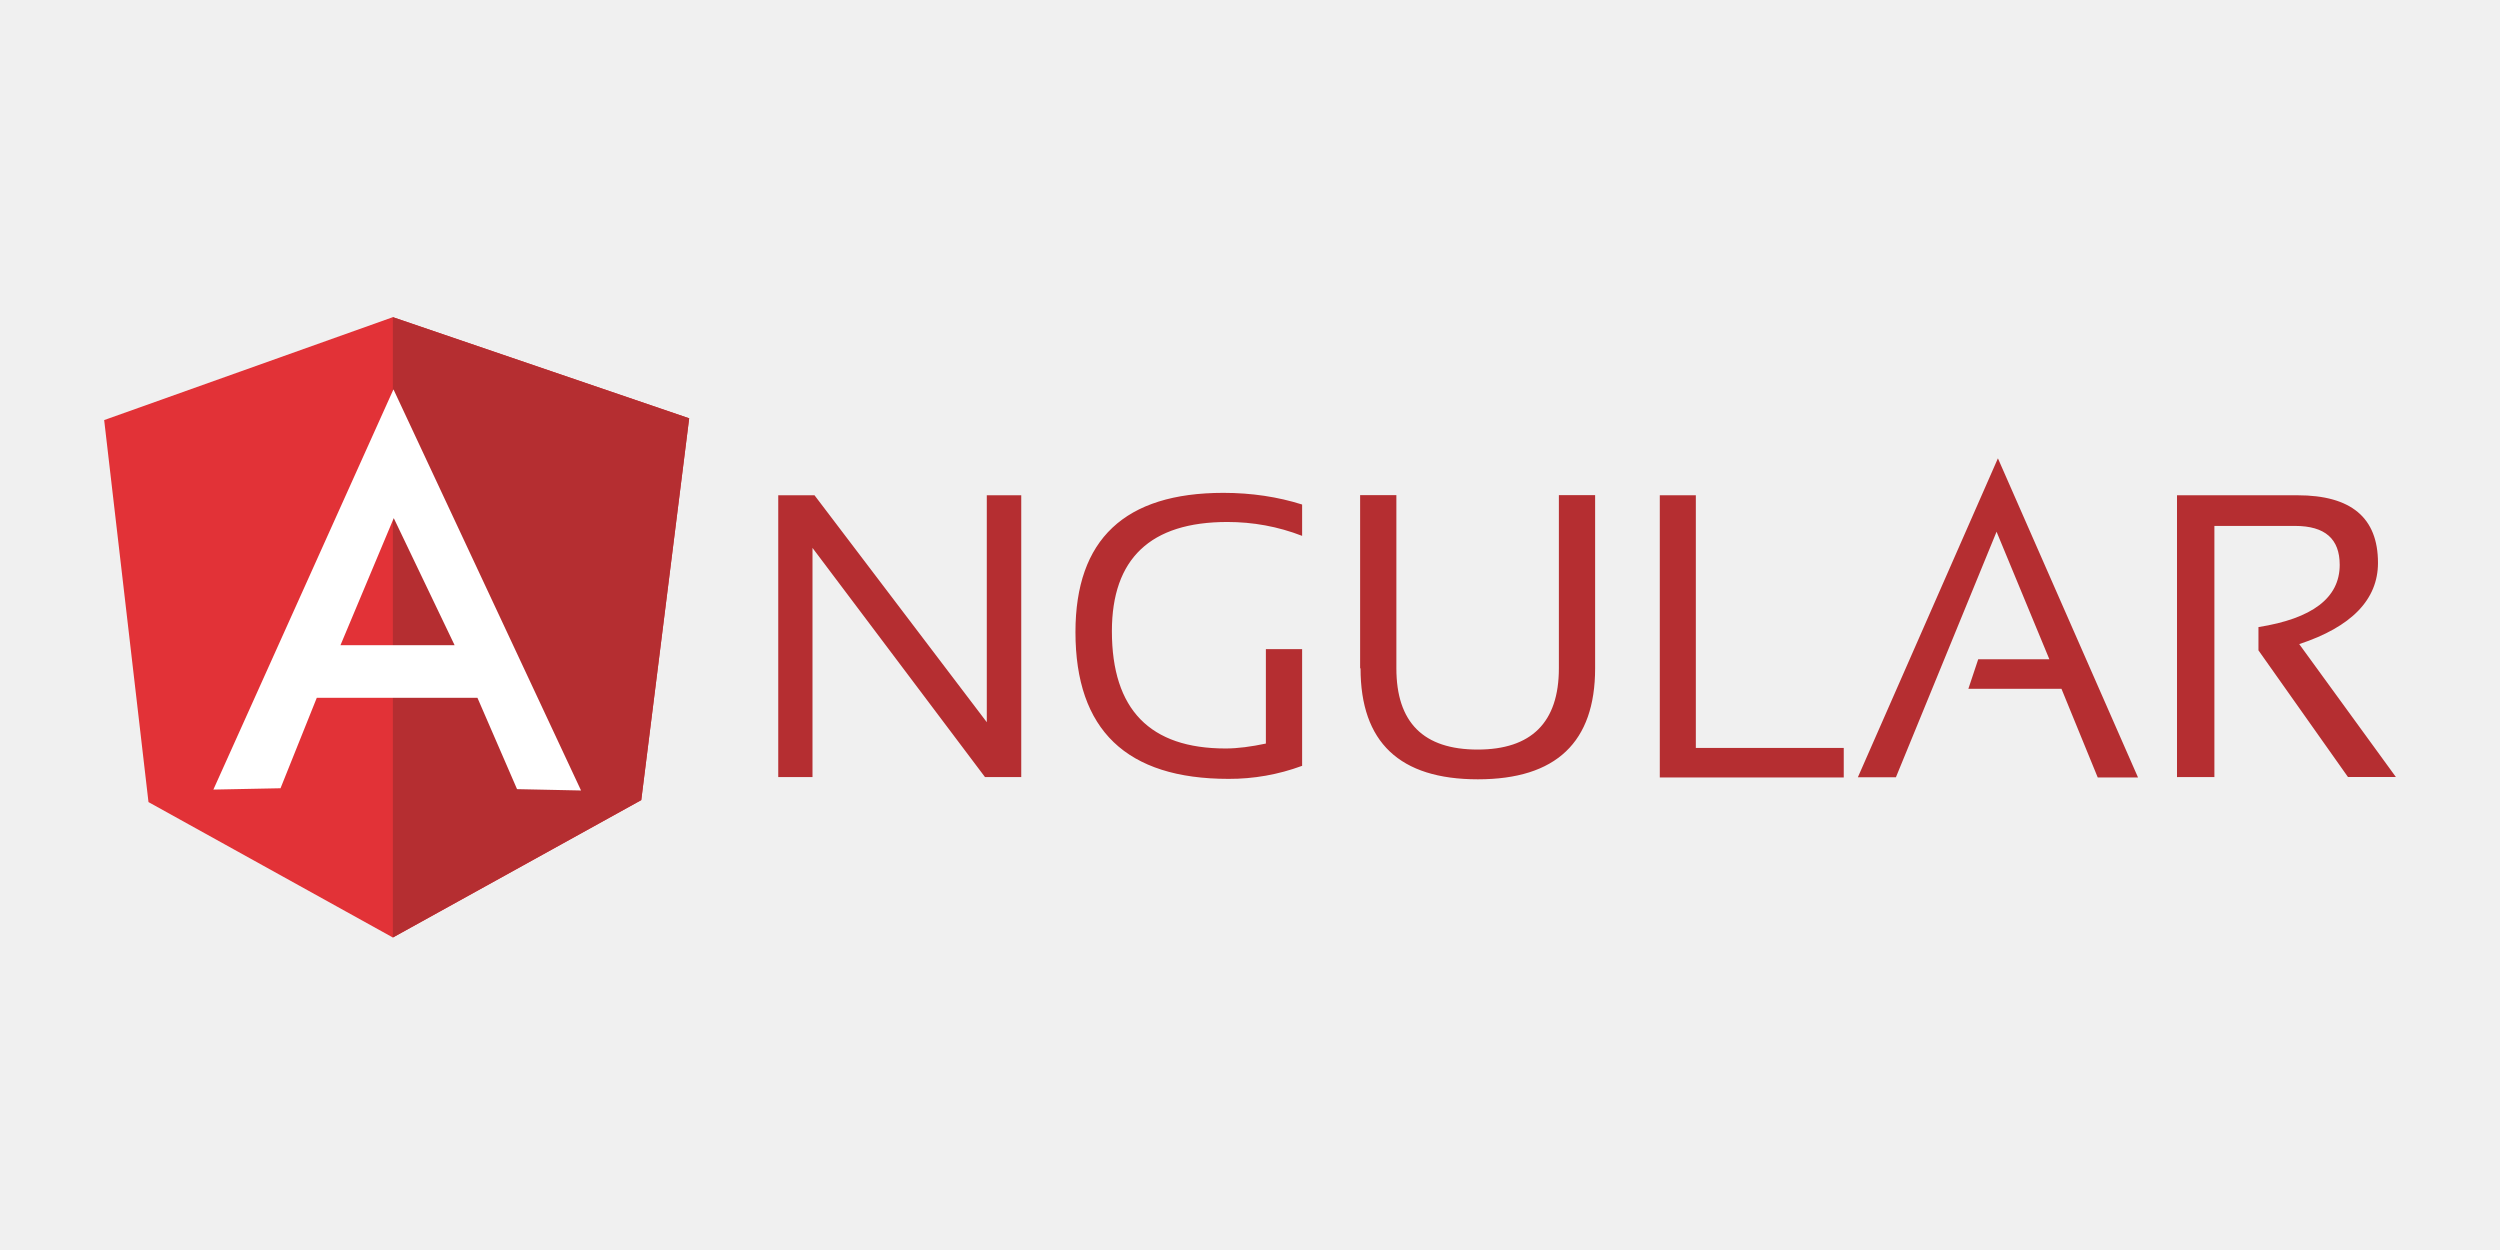
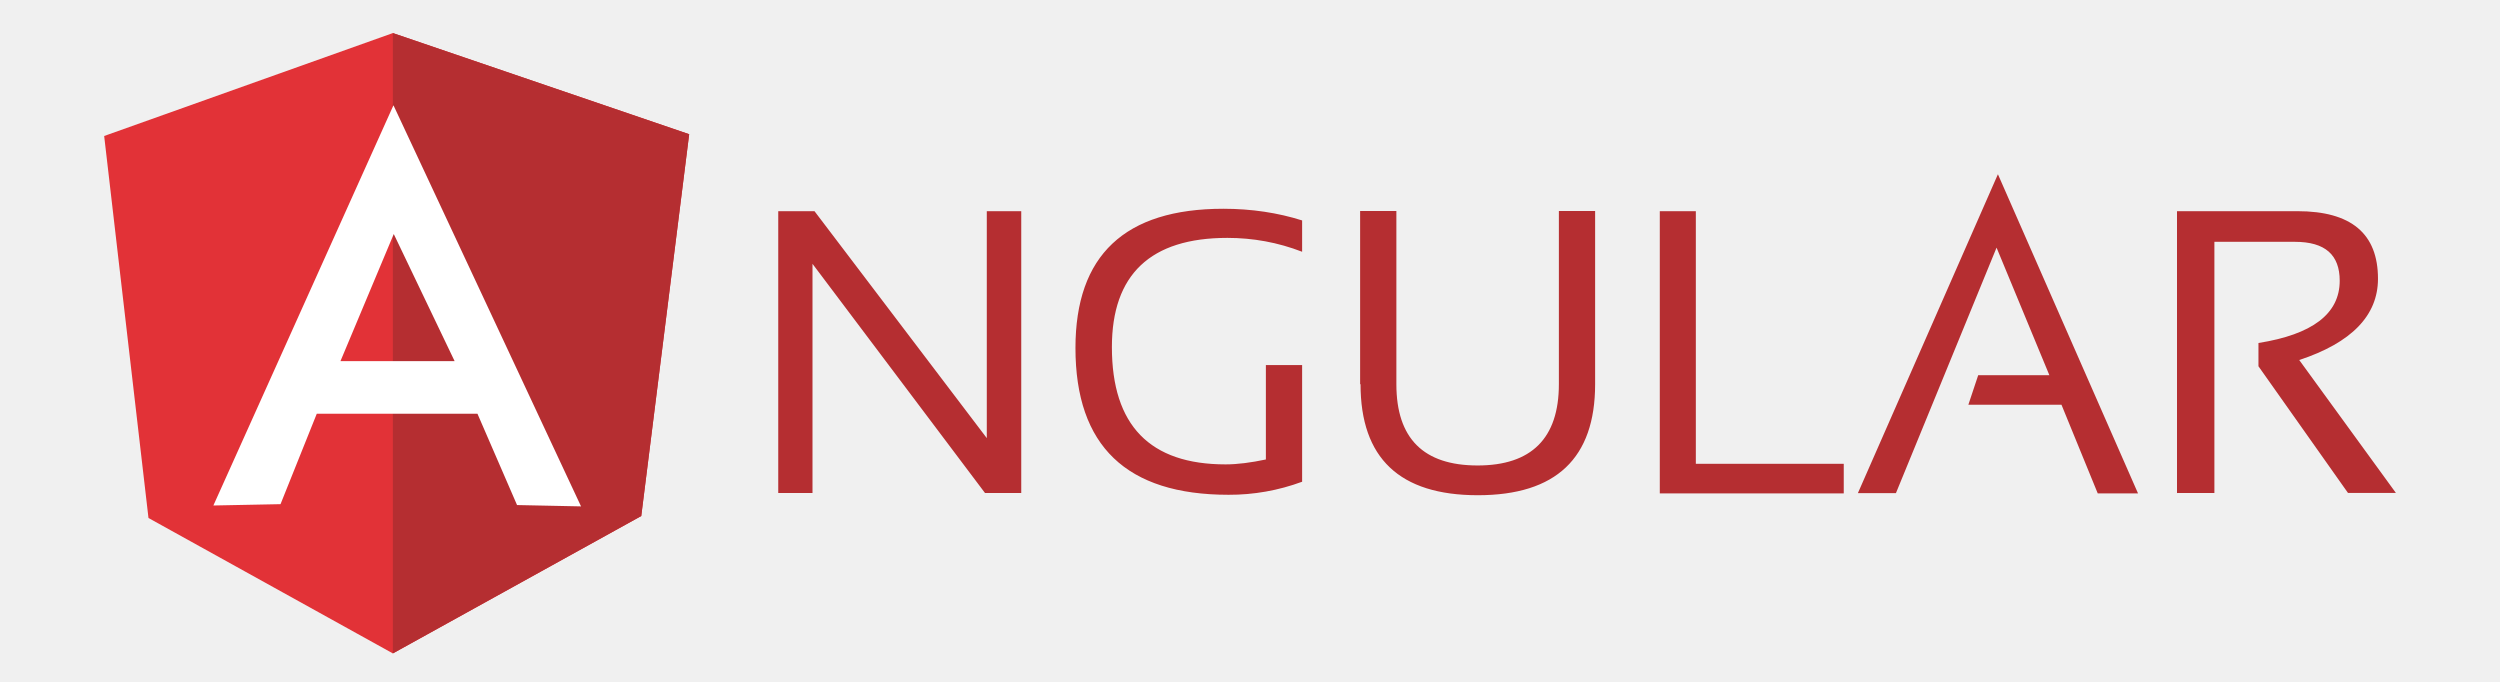
- <svg xmlns="http://www.w3.org/2000/svg" width="120" height="60">
+ <svg xmlns="http://www.w3.org/2000/svg" width="110" height="30" viewBox="0 15 120 30">
  <path d="M37.356 37.3V23.773h1.74l8.27 10.893V23.773h1.654V37.3h-1.74L39 26.3v11h-1.654zm25.137-.537a10.05 10.05 0 0 1-3.523.623c-4.898 0-7.348-2.342-7.348-7.047 0-4.447 2.363-6.682 7.1-6.682 1.354 0 2.62.193 3.78.56v1.504c-1.16-.45-2.363-.666-3.588-.666-3.695 0-5.543 1.762-5.543 5.242 0 3.76 1.826 5.63 5.457 5.63.58 0 1.225-.086 1.934-.236v-4.533h1.74v5.607zm2.793-4.684v-8.314h1.74v8.314c0 2.6 1.3 3.9 3.9 3.9 2.578 0 3.9-1.3 3.9-3.9v-8.314h1.74v8.314c0 3.545-1.87 5.328-5.63 5.328s-5.63-1.783-5.63-5.328zM81.4 23.773V35.9h7.1v1.418h-8.83V23.773h1.74zm9.604 13.535h-1.826L95.9 22l6.725 15.318h-1.934l-1.74-4.254h-4.47l.473-1.418h3.416l-2.535-6.123L91 37.318zm13.492 0V23.773h5.78c2.578 0 3.867 1.074 3.867 3.244 0 1.762-1.268 3.072-3.78 3.9l4.64 6.38h-2.3l-4.297-6.08V30.1c2.578-.408 3.9-1.396 3.9-2.986 0-1.246-.7-1.87-2.148-1.87h-3.867V37.3h-1.783z" fill="#b52e31" />
  <path d="M5 20.164l13.857-4.94 14.223 4.855-2.3 18.326L18.857 45l-11.73-6.5L5 20.164z" fill="#e23237" />
  <path d="M33.08 20.078l-14.223-4.855V45l11.924-6.596 2.3-18.326z" fill="#b52e31" />
  <path d="M18.88 18.703L10.242 37.9l3.223-.064 1.74-4.34h7.713l1.9 4.383 3.072.064-9.002-19.25zm.02 6.166l2.922 6.102h-5.48l2.558-6.1z" fill="#fff" />
</svg>
